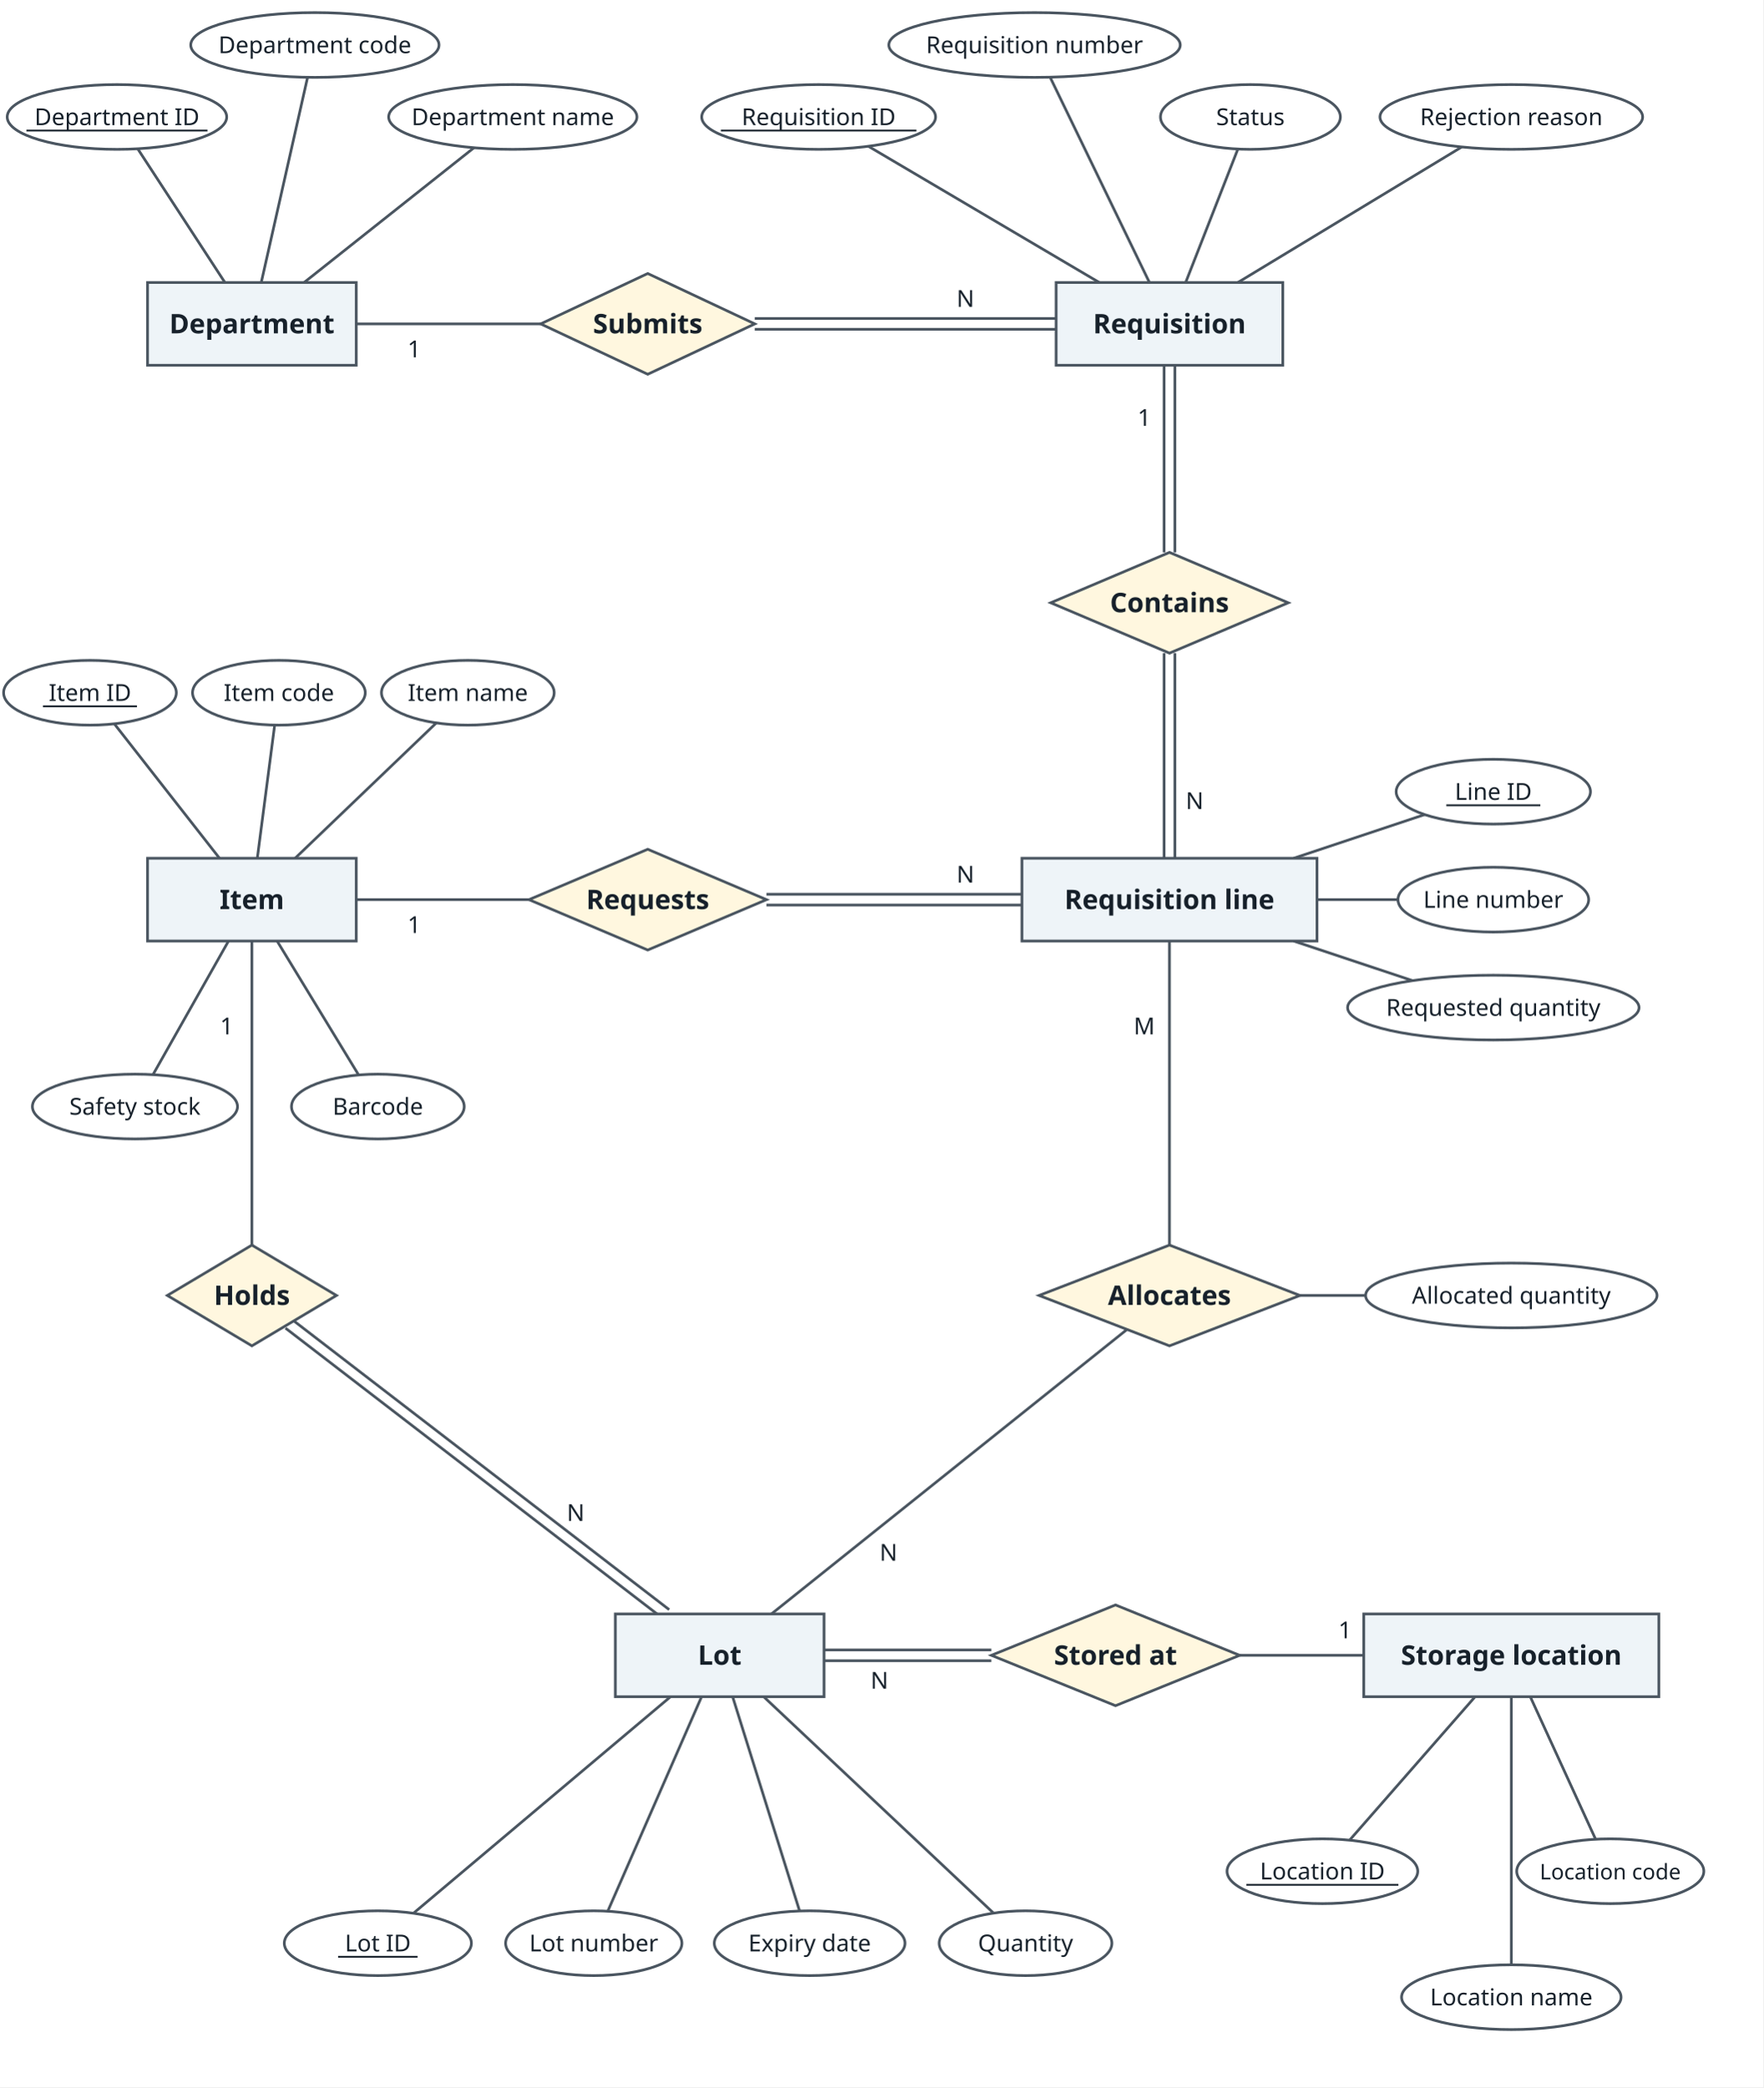
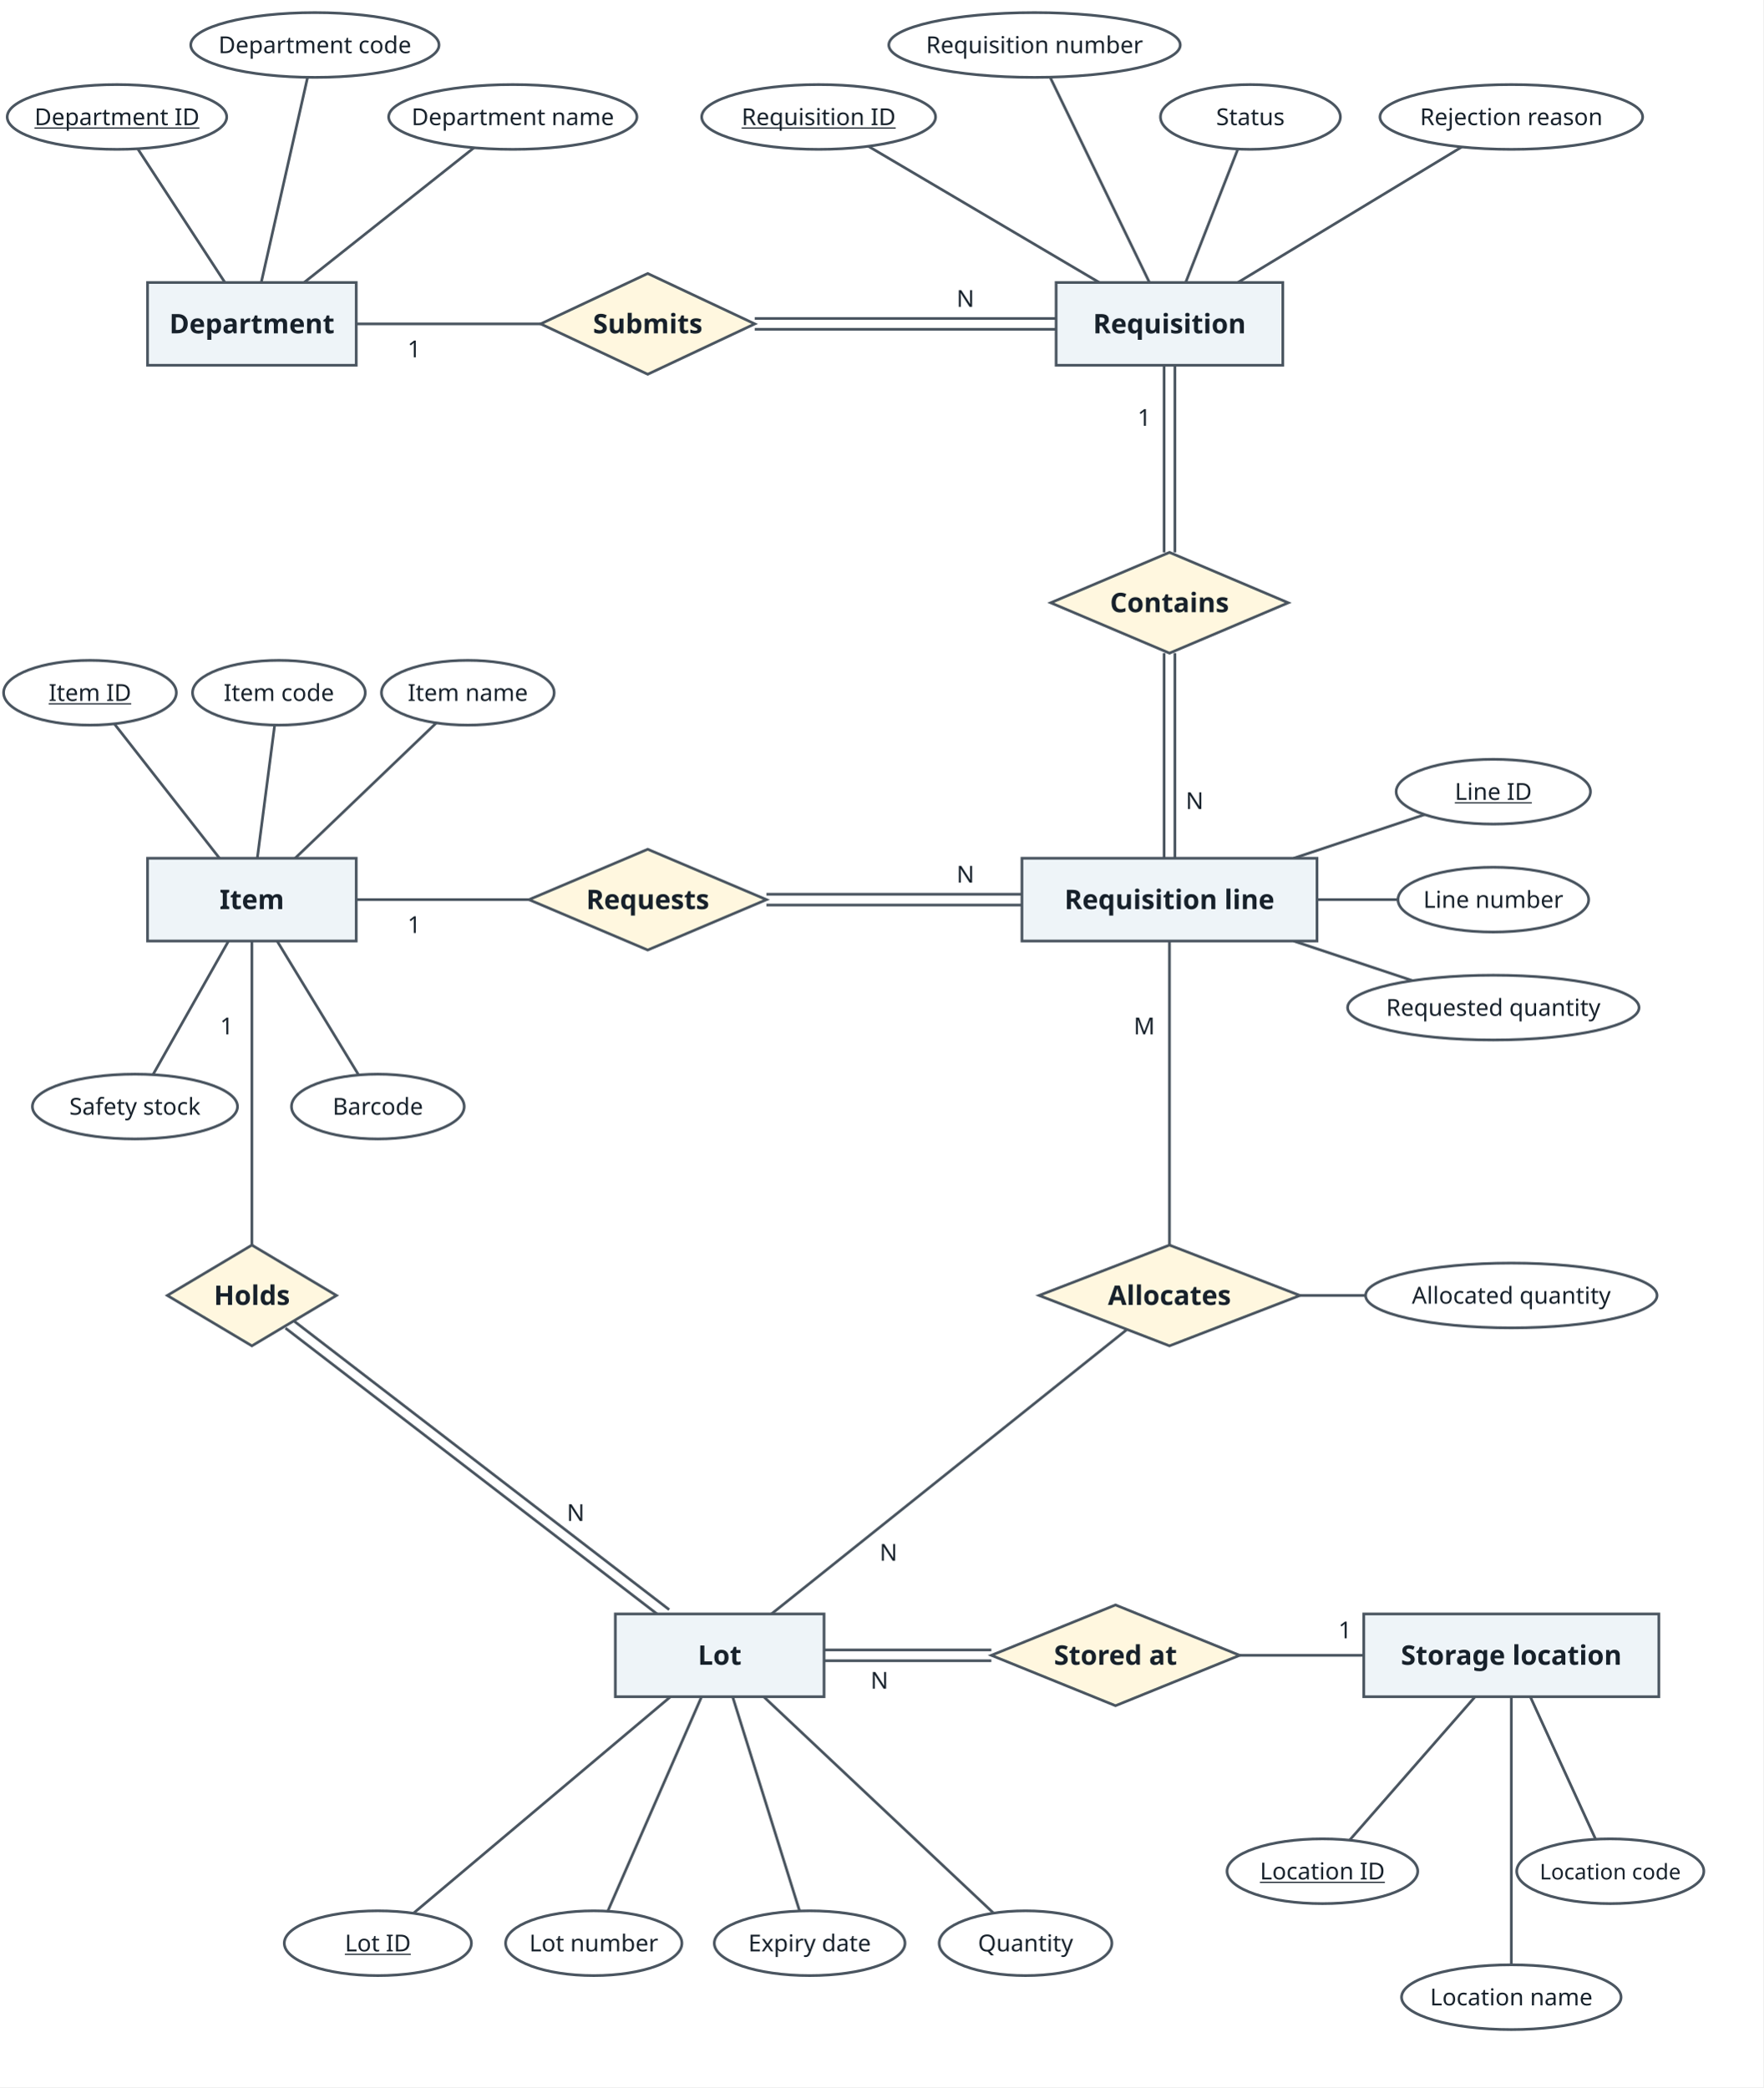
<svg xmlns="http://www.w3.org/2000/svg" width="980" height="1160" viewBox="0 0 980 1160" role="img" aria-labelledby="title description">
  <rect x="0" y="0" width="980" height="1160" fill="#ffffff" />
  <g fill="none" stroke="#4a5560" stroke-width="1.5">
    <line data-name="entity:DEPARTMENT/attribute:DEPARTMENT:DEPARTMENT_ID" x1="125" y1="157" x2="76.53" y2="82.68" />
    <line data-name="entity:DEPARTMENT/attribute:DEPARTMENT:DEPARTMENT_CODE" x1="145.19" y1="157" x2="170.94" y2="42.97" />
    <line data-name="entity:DEPARTMENT/attribute:DEPARTMENT:DEPARTMENT_NAME" x1="169" y1="157" x2="263.44" y2="82.1" />
    <line data-name="entity:REQUISITION/attribute:REQUISITION:REQUISITION_ID" x1="611" y1="157" x2="482.63" y2="81.29" />
    <line data-name="entity:REQUISITION/attribute:REQUISITION:REQUISITION_NO" x1="638.87" y1="157" x2="583.66" y2="42.9" />
    <line data-name="entity:REQUISITION/attribute:REQUISITION:STATUS" x1="659" y1="157" x2="688.03" y2="82.82" />
    <line data-name="entity:REQUISITION/attribute:REQUISITION:REJECTION_REASON" x1="688" y1="157" x2="812.46" y2="81.67" />
    <line data-name="entity:ITEM/attribute:ITEM:ITEM_ID" x1="122" y1="477" x2="63.52" y2="402.27" />
    <line data-name="entity:ITEM/attribute:ITEM:ITEM_CODE" x1="143" y1="477" x2="152.65" y2="402.98" />
    <line data-name="entity:ITEM/attribute:ITEM:ITEM_NAME" x1="164" y1="477" x2="242.51" y2="401.76" />
    <line data-name="entity:ITEM/attribute:ITEM:SAFETY_STOCK" x1="127" y1="523" x2="85.02" y2="597.28" />
    <line data-name="entity:ITEM/attribute:ITEM:BARCODE" x1="154" y1="523" x2="199.32" y2="597.45" />
    <line data-name="entity:REQUISITION_LINE/attribute:REQUISITION_LINE:REQUISITION_LINE_ID" x1="719" y1="477" x2="791.82" y2="452.73" />
    <line data-name="entity:REQUISITION_LINE/attribute:REQUISITION_LINE:LINE_NO" x1="732" y1="500" x2="777" y2="500" />
    <line data-name="entity:REQUISITION_LINE/attribute:REQUISITION_LINE:REQUESTED_QUANTITY" x1="719" y1="523" x2="785.07" y2="545.02" />
    <line data-name="entity:STOCK_LOT/attribute:STOCK_LOT:STOCK_LOT_ID" x1="372.69" y1="943" x2="229.77" y2="1063.35" />
    <line data-name="entity:STOCK_LOT/attribute:STOCK_LOT:LOT_NUMBER" x1="389.94" y1="943" x2="337.78" y2="1062.23" />
    <line data-name="entity:STOCK_LOT/attribute:STOCK_LOT:EXPIRY_DATE" x1="407.19" y1="943" x2="444.41" y2="1062.1" />
    <line data-name="entity:STOCK_LOT/attribute:STOCK_LOT:LOT_QUANTITY" x1="424.44" y1="943" x2="552.23" y2="1063.28" />
    <line data-name="entity:STORAGE_LOCATION/attribute:STORAGE_LOCATION:LOCATION_ID" x1="819.88" y1="943" x2="750.1" y2="1022.75" />
    <line data-name="entity:STORAGE_LOCATION/attribute:STORAGE_LOCATION:LOCATION_CODE" x1="850.54" y1="943" x2="886.85" y2="1022.22" />
    <line data-name="entity:STORAGE_LOCATION/attribute:STORAGE_LOCATION:LOCATION_NAME" x1="840" y1="943" x2="840" y2="1092" />
    <line data-name="relationship:ALLOCATES/attribute:ALLOCATES:ALLOCATED_QUANTITY" x1="722.5" y1="720" x2="759" y2="720" />
    <line data-name="relationship:SUBMITS/entity:DEPARTMENT/0" x1="198" y1="180" x2="300.5" y2="180" />
    <line data-name="relationship:SUBMITS/entity:REQUISITION/-3" x1="587" y1="183" x2="419.5" y2="183" />
    <line data-name="relationship:SUBMITS/entity:REQUISITION/3" x1="587" y1="177" x2="419.5" y2="177" />
    <line data-name="relationship:CONTAINS/entity:REQUISITION/-3" x1="653" y1="203" x2="653" y2="307" />
    <line data-name="relationship:CONTAINS/entity:REQUISITION/3" x1="647" y1="203" x2="647" y2="307" />
    <line data-name="relationship:CONTAINS/entity:REQUISITION_LINE/-3" x1="647" y1="477" x2="647" y2="363" />
    <line data-name="relationship:CONTAINS/entity:REQUISITION_LINE/3" x1="653" y1="477" x2="653" y2="363" />
    <line data-name="relationship:REQUESTS/entity:REQUISITION_LINE/-3" x1="568" y1="503" x2="426" y2="503" />
    <line data-name="relationship:REQUESTS/entity:REQUISITION_LINE/3" x1="568" y1="497" x2="426" y2="497" />
    <line data-name="relationship:REQUESTS/entity:ITEM/0" x1="198" y1="500" x2="294" y2="500" />
    <line data-name="relationship:HOLDS/entity:ITEM/0" x1="140" y1="523" x2="140" y2="692" />
    <line data-name="relationship:HOLDS/entity:STOCK_LOT/-3" x1="368.27" y1="899.38" x2="158.68" y2="738.16" />
    <line data-name="relationship:HOLDS/entity:STOCK_LOT/3" x1="371.93" y1="894.62" x2="162.34" y2="733.4" />
    <line data-name="relationship:ALLOCATES/entity:REQUISITION_LINE/0" x1="650" y1="523" x2="650" y2="692" />
    <line data-name="relationship:ALLOCATES/entity:STOCK_LOT/0" x1="428.75" y1="897" x2="626.4" y2="738.88" />
    <line data-name="relationship:STORED_AT/entity:STOCK_LOT/-3" x1="458" y1="917" x2="551" y2="917" />
    <line data-name="relationship:STORED_AT/entity:STOCK_LOT/3" x1="458" y1="923" x2="551" y2="923" />
    <line data-name="relationship:STORED_AT/entity:STORAGE_LOCATION/0" x1="758" y1="920" x2="689" y2="920" />
  </g>
  <rect data-element="entity:DEPARTMENT" x="82" y="157" width="116" height="46" fill="#eef4f8" stroke="#4a5560" stroke-width="1.5" />
  <rect data-element="entity:REQUISITION" x="587" y="157" width="126" height="46" fill="#eef4f8" stroke="#4a5560" stroke-width="1.5" />
  <rect data-element="entity:ITEM" x="82" y="477" width="116" height="46" fill="#eef4f8" stroke="#4a5560" stroke-width="1.5" />
  <rect data-element="entity:REQUISITION_LINE" x="568" y="477" width="164" height="46" fill="#eef4f8" stroke="#4a5560" stroke-width="1.5" />
  <rect data-element="entity:STOCK_LOT" x="342" y="897" width="116" height="46" fill="#eef4f8" stroke="#4a5560" stroke-width="1.5" />
  <rect data-element="entity:STORAGE_LOCATION" x="758" y="897" width="164" height="46" fill="#eef4f8" stroke="#4a5560" stroke-width="1.5" />
  <polygon data-element="relationship:SUBMITS" points="360,152 419.5,180 360,208 300.5,180" fill="#fff7df" stroke="#4a5560" stroke-width="1.5" />
  <polygon data-element="relationship:CONTAINS" points="650,307 716,335 650,363 584,335" fill="#fff7df" stroke="#4a5560" stroke-width="1.5" />
  <polygon data-element="relationship:REQUESTS" points="360,472 426,500 360,528 294,500" fill="#fff7df" stroke="#4a5560" stroke-width="1.5" />
  <polygon data-element="relationship:HOLDS" points="140,692 187,720 140,748 93,720" fill="#fff7df" stroke="#4a5560" stroke-width="1.5" />
  <polygon data-element="relationship:ALLOCATES" points="650,692 722.5,720 650,748 577.5,720" fill="#fff7df" stroke="#4a5560" stroke-width="1.5" />
  <polygon data-element="relationship:STORED_AT" points="620,892 689,920 620,948 551,920" fill="#fff7df" stroke="#4a5560" stroke-width="1.5" />
  <ellipse data-element="attribute:DEPARTMENT:DEPARTMENT_ID" cx="65" cy="65" rx="61" ry="18" fill="#ffffff" stroke="#4a5560" stroke-width="1.5" />
  <ellipse data-element="attribute:DEPARTMENT:DEPARTMENT_CODE" cx="175" cy="25" rx="69" ry="18" fill="#ffffff" stroke="#4a5560" stroke-width="1.5" />
  <ellipse data-element="attribute:DEPARTMENT:DEPARTMENT_NAME" cx="285" cy="65" rx="69" ry="18" fill="#ffffff" stroke="#4a5560" stroke-width="1.5" />
  <ellipse data-element="attribute:REQUISITION:REQUISITION_ID" cx="455" cy="65" rx="65" ry="18" fill="#ffffff" stroke="#4a5560" stroke-width="1.5" />
  <ellipse data-element="attribute:REQUISITION:REQUISITION_NO" cx="575" cy="25" rx="81" ry="18" fill="#ffffff" stroke="#4a5560" stroke-width="1.5" />
  <ellipse data-element="attribute:REQUISITION:STATUS" cx="695" cy="65" rx="50" ry="18" fill="#ffffff" stroke="#4a5560" stroke-width="1.5" />
  <ellipse data-element="attribute:REQUISITION:REJECTION_REASON" cx="840" cy="65" rx="73" ry="18" fill="#ffffff" stroke="#4a5560" stroke-width="1.5" />
  <ellipse data-element="attribute:ITEM:ITEM_ID" cx="50" cy="385" rx="48" ry="18" fill="#ffffff" stroke="#4a5560" stroke-width="1.5" />
  <ellipse data-element="attribute:ITEM:ITEM_CODE" cx="155" cy="385" rx="48" ry="18" fill="#ffffff" stroke="#4a5560" stroke-width="1.5" />
  <ellipse data-element="attribute:ITEM:ITEM_NAME" cx="260" cy="385" rx="48" ry="18" fill="#ffffff" stroke="#4a5560" stroke-width="1.5" />
  <ellipse data-element="attribute:ITEM:SAFETY_STOCK" cx="75" cy="615" rx="57" ry="18" fill="#ffffff" stroke="#4a5560" stroke-width="1.5" />
  <ellipse data-element="attribute:ITEM:BARCODE" cx="210" cy="615" rx="48" ry="18" fill="#ffffff" stroke="#4a5560" stroke-width="1.5" />
  <ellipse data-element="attribute:REQUISITION_LINE:REQUISITION_LINE_ID" cx="830" cy="440" rx="54" ry="18" fill="#ffffff" stroke="#4a5560" stroke-width="1.5" />
  <ellipse data-element="attribute:REQUISITION_LINE:LINE_NO" cx="830" cy="500" rx="53" ry="18" fill="#ffffff" stroke="#4a5560" stroke-width="1.5" />
  <ellipse data-element="attribute:REQUISITION_LINE:REQUESTED_QUANTITY" cx="830" cy="560" rx="81" ry="18" fill="#ffffff" stroke="#4a5560" stroke-width="1.5" />
  <ellipse data-element="attribute:STOCK_LOT:STOCK_LOT_ID" cx="210" cy="1080" rx="52" ry="18" fill="#ffffff" stroke="#4a5560" stroke-width="1.5" />
  <ellipse data-element="attribute:STOCK_LOT:LOT_NUMBER" cx="330" cy="1080" rx="49" ry="18" fill="#ffffff" stroke="#4a5560" stroke-width="1.5" />
  <ellipse data-element="attribute:STOCK_LOT:EXPIRY_DATE" cx="450" cy="1080" rx="53" ry="18" fill="#ffffff" stroke="#4a5560" stroke-width="1.5" />
  <ellipse data-element="attribute:STOCK_LOT:LOT_QUANTITY" cx="570" cy="1080" rx="48" ry="18" fill="#ffffff" stroke="#4a5560" stroke-width="1.5" />
  <ellipse data-element="attribute:STORAGE_LOCATION:LOCATION_ID" cx="735" cy="1040" rx="53" ry="18" fill="#ffffff" stroke="#4a5560" stroke-width="1.5" />
  <ellipse data-element="attribute:STORAGE_LOCATION:LOCATION_CODE" cx="895" cy="1040" rx="52" ry="18" fill="#ffffff" stroke="#4a5560" stroke-width="1.5" />
  <ellipse data-element="attribute:STORAGE_LOCATION:LOCATION_NAME" cx="840" cy="1110" rx="61" ry="18" fill="#ffffff" stroke="#4a5560" stroke-width="1.5" />
  <ellipse data-element="attribute:ALLOCATES:ALLOCATED_QUANTITY" cx="840" cy="720" rx="81" ry="18" fill="#ffffff" stroke="#4a5560" stroke-width="1.5" />
  <g font-family="&quot;Microsoft JhengHei&quot;, &quot;Noto Sans TC&quot;, &quot;PingFang TC&quot;, sans-serif" text-anchor="middle" fill="#17212b">
    <text x="140" y="185.25" font-size="15" font-weight="600">Department</text>
-     <text x="65" y="69.55" font-size="13" font-weight="400">Department ID</text>
+     <text x="65" y="69.55" font-size="13" font-weight="400" text-decoration="underline" data-primary-key="attribute:DEPARTMENT:DEPARTMENT_ID">Department ID</text>
    <text x="175" y="29.55" font-size="13" font-weight="400">Department code</text>
    <text x="285" y="69.55" font-size="13" font-weight="400">Department name</text>
    <text x="650" y="185.25" font-size="15" font-weight="600">Requisition</text>
-     <text x="455" y="69.55" font-size="13" font-weight="400">Requisition ID</text>
+     <text x="455" y="69.55" font-size="13" font-weight="400" text-decoration="underline" data-primary-key="attribute:REQUISITION:REQUISITION_ID">Requisition ID</text>
    <text x="575" y="29.55" font-size="13" font-weight="400">Requisition number</text>
    <text x="695" y="69.55" font-size="13" font-weight="400">Status</text>
    <text x="840" y="69.55" font-size="13" font-weight="400">Rejection reason</text>
    <text x="140" y="505.25" font-size="15" font-weight="600">Item</text>
-     <text x="50" y="389.55" font-size="13" font-weight="400">Item ID</text>
+     <text x="50" y="389.55" font-size="13" font-weight="400" text-decoration="underline" data-primary-key="attribute:ITEM:ITEM_ID">Item ID</text>
    <text x="155" y="389.55" font-size="13" font-weight="400">Item code</text>
    <text x="260" y="389.55" font-size="13" font-weight="400">Item name</text>
    <text x="75" y="619.55" font-size="13" font-weight="400">Safety stock</text>
    <text x="210" y="619.55" font-size="13" font-weight="400">Barcode</text>
    <text x="650" y="505.25" font-size="15" font-weight="600">Requisition line</text>
-     <text x="830" y="444.55" font-size="13" font-weight="400">Line ID</text>
+     <text x="830" y="444.55" font-size="13" font-weight="400" text-decoration="underline" data-primary-key="attribute:REQUISITION_LINE:REQUISITION_LINE_ID">Line ID</text>
    <text x="830" y="504.55" font-size="13" font-weight="400">Line number</text>
    <text x="830" y="564.55" font-size="13" font-weight="400">Requested quantity</text>
    <text x="400" y="925.25" font-size="15" font-weight="600">Lot</text>
-     <text x="210" y="1084.55" font-size="13" font-weight="400">Lot ID</text>
+     <text x="210" y="1084.55" font-size="13" font-weight="400" text-decoration="underline" data-primary-key="attribute:STOCK_LOT:STOCK_LOT_ID">Lot ID</text>
    <text x="330" y="1084.55" font-size="13" font-weight="400">Lot number</text>
    <text x="450" y="1084.55" font-size="13" font-weight="400">Expiry date</text>
    <text x="570" y="1084.55" font-size="13" font-weight="400">Quantity</text>
    <text x="840" y="925.25" font-size="15" font-weight="600">Storage location</text>
-     <text x="735" y="1044.55" font-size="13" font-weight="400">Location ID</text>
+     <text x="735" y="1044.55" font-size="13" font-weight="400" text-decoration="underline" data-primary-key="attribute:STORAGE_LOCATION:LOCATION_ID">Location ID</text>
    <text x="895" y="1044.55" font-size="12" font-weight="400">Location code</text>
    <text x="840" y="1114.55" font-size="13" font-weight="400">Location name</text>
    <text x="360" y="185.25" font-size="15" font-weight="600">Submits</text>
    <text x="650" y="340.25" font-size="15" font-weight="600">Contains</text>
    <text x="360" y="505.25" font-size="15" font-weight="600">Requests</text>
    <text x="140" y="725.25" font-size="15" font-weight="600">Holds</text>
    <text x="650" y="725.25" font-size="15" font-weight="600">Allocates</text>
    <text x="840" y="724.55" font-size="13" font-weight="400">Allocated quantity</text>
    <text x="620" y="925.25" font-size="15" font-weight="600">Stored at</text>
    <text x="230.2" y="198.55" font-size="13" font-weight="400">1</text>
    <text x="536.6" y="170.55" font-size="13" font-weight="400">N</text>
    <text x="636" y="236.67" font-size="13" font-weight="400">1</text>
    <text x="664" y="449.63" font-size="13" font-weight="400">N</text>
    <text x="536.6" y="490.55" font-size="13" font-weight="400">N</text>
    <text x="230.2" y="518.55" font-size="13" font-weight="400">1</text>
    <text x="126" y="574.87" font-size="13" font-weight="400">1</text>
    <text x="319.952" y="845.311" font-size="13" font-weight="400">N</text>
    <text x="636" y="574.87" font-size="13" font-weight="400">M</text>
    <text x="493.829" y="867.416" font-size="13" font-weight="400">N</text>
    <text x="488.8" y="938.55" font-size="13" font-weight="400">N</text>
    <text x="747.6" y="910.55" font-size="13" font-weight="400">1</text>
-     <line data-primary-key="attribute:DEPARTMENT:DEPARTMENT_ID" x1="14.69" x2="115.31" y1="72.55" y2="72.55" stroke="#17212b" stroke-width="1" />
-     <line data-primary-key="attribute:REQUISITION:REQUISITION_ID" x1="400.66" x2="509.34" y1="72.55" y2="72.55" stroke="#17212b" stroke-width="1" />
-     <line data-primary-key="attribute:ITEM:ITEM_ID" x1="23.87" x2="76.13" y1="392.55" y2="392.55" stroke="#17212b" stroke-width="1" />
-     <line data-primary-key="attribute:REQUISITION_LINE:REQUISITION_LINE_ID" x1="803.87" x2="856.13" y1="447.55" y2="447.55" stroke="#17212b" stroke-width="1" />
-     <line data-primary-key="attribute:STOCK_LOT:STOCK_LOT_ID" x1="187.9" x2="232.1" y1="1087.55" y2="1087.55" stroke="#17212b" stroke-width="1" />
-     <line data-primary-key="attribute:STORAGE_LOCATION:LOCATION_ID" x1="692.75" x2="777.25" y1="1047.55" y2="1047.55" stroke="#17212b" stroke-width="1" />
  </g>
</svg>
